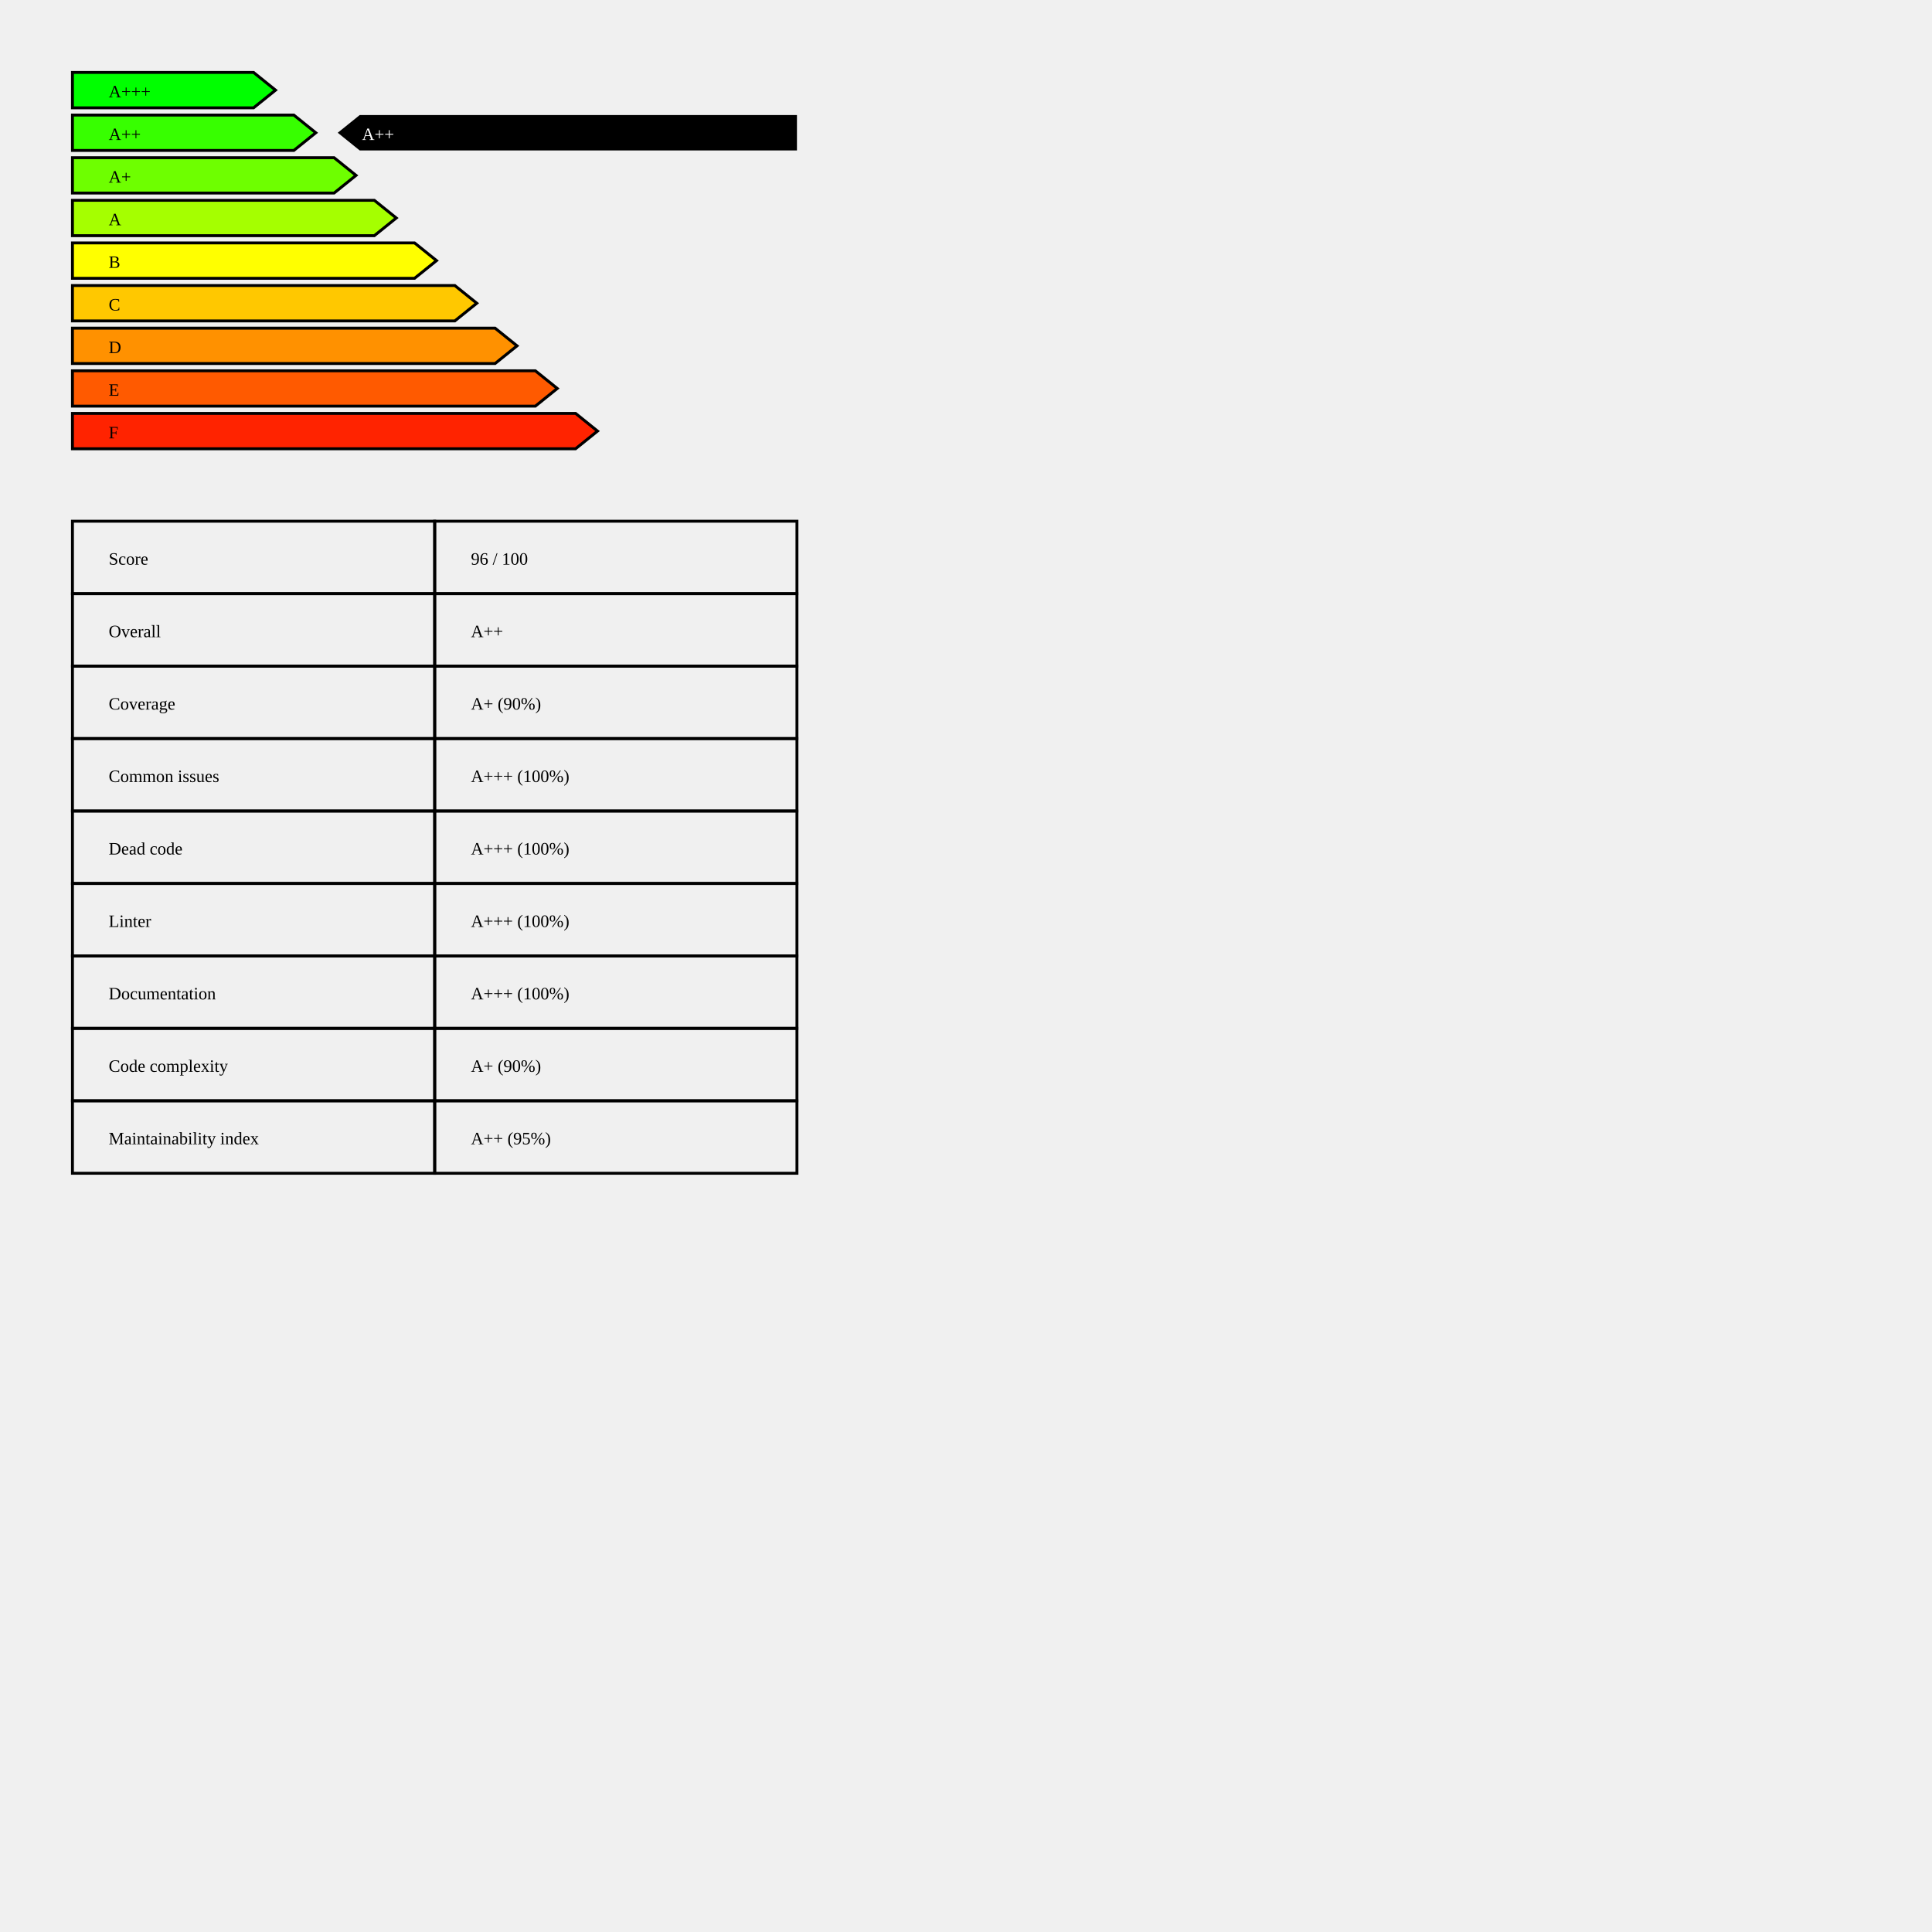
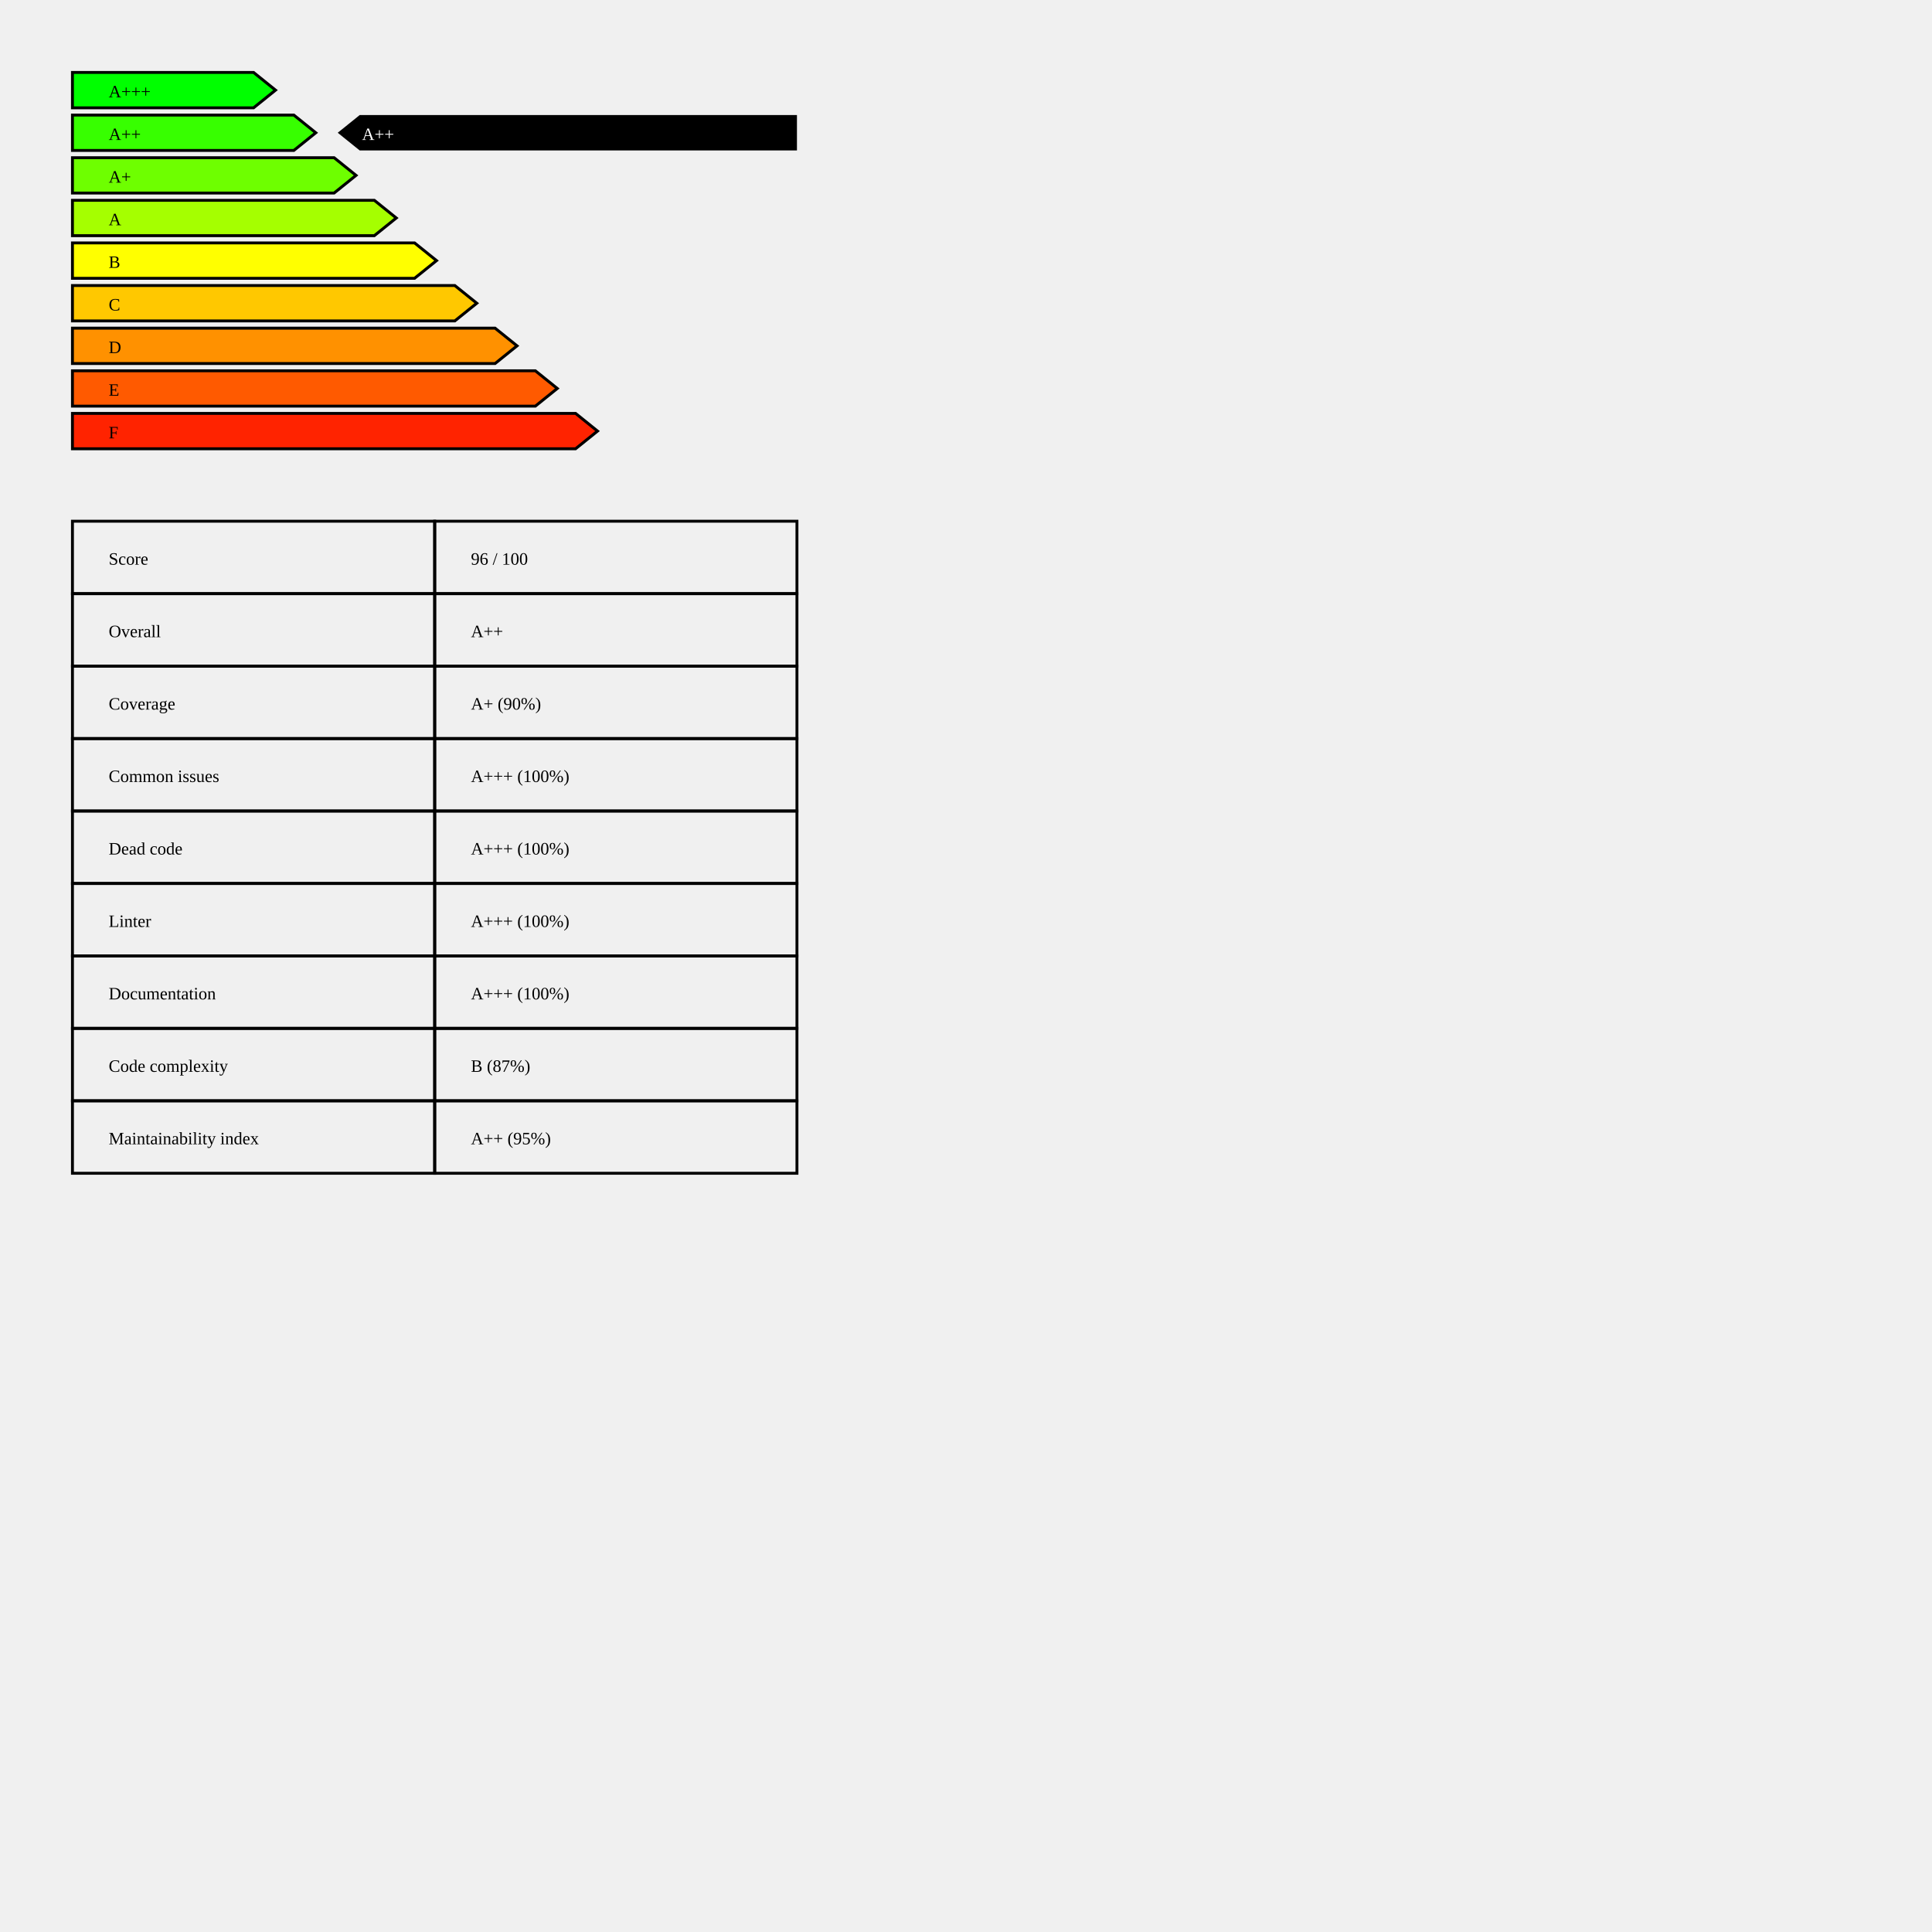
<svg xmlns="http://www.w3.org/2000/svg" baseProfile="full" height="1000pt" version="1.1" width="1000pt">
  <defs />
  <polygon points="50,50.0 175.0,50.0 190.152,62.206 175.0,74.412 50,74.412 50,50.0" style="fill:rgb(0 255 0);stroke:black;stroke-width:2;" />
  <text x="75.0" y="67.206">A+++</text>
  <polygon points="50,79.412 202.778,79.412 217.929,91.618 202.778,103.824 50,103.824 50,79.412" style="fill:rgb(55 255 0);stroke:black;stroke-width:2;" />
  <text x="75.0" y="96.618">A++</text>
  <polygon points="50,108.824 230.556,108.824 245.707,121.029 230.556,133.235 50,133.235 50,108.824" style="fill:rgb(110 255 0);stroke:black;stroke-width:2;" />
  <text x="75.0" y="126.029">A+</text>
  <polygon points="50,138.235 258.333,138.235 273.485,150.441 258.333,162.647 50,162.647 50,138.235" style="fill:rgb(165 255 0);stroke:black;stroke-width:2;" />
  <text x="75.0" y="155.441">A</text>
  <polygon points="50,167.647 286.111,167.647 301.263,179.853 286.111,192.059 50,192.059 50,167.647" style="fill:rgb(255 255 0);stroke:black;stroke-width:2;" />
  <text x="75.0" y="184.853">B</text>
  <polygon points="50,197.059 313.889,197.059 329.04,209.265 313.889,221.471 50,221.471 50,197.059" style="fill:rgb(255 200 0);stroke:black;stroke-width:2;" />
  <text x="75.0" y="214.265">C</text>
  <polygon points="50,226.471 341.667,226.471 356.818,238.676 341.667,250.882 50,250.882 50,226.471" style="fill:rgb(255 145 0);stroke:black;stroke-width:2;" />
  <text x="75.0" y="243.676">D</text>
  <polygon points="50,255.882 369.444,255.882 384.596,268.088 369.444,280.294 50,280.294 50,255.882" style="fill:rgb(255 90 0);stroke:black;stroke-width:2;" />
  <text x="75.0" y="273.088">E</text>
  <polygon points="50,285.294 397.222,285.294 412.374,297.5 397.222,309.706 50,309.706 50,285.294" style="fill:rgb(255 35 0);stroke:black;stroke-width:2;" />
  <text x="75.0" y="302.5">F</text>
  <polygon points="248.232,79.412 233.081,91.618 248.232,103.824 550,103.824 550,79.412" style="fill:black;" />
  <text fill="white" x="249.798" y="96.618">A++</text>
  <text x="75.0" y="389.706">Score</text>
  <text x="325.0" y="389.706">96 / 100</text>
  <polygon points="50,359.706 300,359.706 300,409.706 50,409.706 50,359.706" style="fill:none; stroke:black;stroke-width:2;" />
  <polygon points="300,359.706 550,359.706 550,409.706 300,409.706 300,359.706" style="fill:none; stroke:black;stroke-width:2;" />
  <text x="75.0" y="439.706">Overall</text>
  <text x="325.0" y="439.706">A++</text>
  <polygon points="50,409.706 300,409.706 300,459.706 50,459.706 50,409.706" style="fill:none; stroke:black;stroke-width:2;" />
  <polygon points="300,409.706 550,409.706 550,459.706 300,459.706 300,409.706" style="fill:none; stroke:black;stroke-width:2;" />
  <text x="75.0" y="489.706">Coverage</text>
  <text x="325.0" y="489.706">A+  (90%)</text>
  <polygon points="50,459.706 300,459.706 300,509.706 50,509.706 50,459.706" style="fill:none; stroke:black;stroke-width:2;" />
  <polygon points="300,459.706 550,459.706 550,509.706 300,509.706 300,459.706" style="fill:none; stroke:black;stroke-width:2;" />
  <text x="75.0" y="539.706">Common issues</text>
  <text x="325.0" y="539.706">A+++  (100%)</text>
  <polygon points="50,509.706 300,509.706 300,559.706 50,559.706 50,509.706" style="fill:none; stroke:black;stroke-width:2;" />
  <polygon points="300,509.706 550,509.706 550,559.706 300,559.706 300,509.706" style="fill:none; stroke:black;stroke-width:2;" />
  <text x="75.0" y="589.706">Dead code</text>
  <text x="325.0" y="589.706">A+++  (100%)</text>
  <polygon points="50,559.706 300,559.706 300,609.706 50,609.706 50,559.706" style="fill:none; stroke:black;stroke-width:2;" />
  <polygon points="300,559.706 550,559.706 550,609.706 300,609.706 300,559.706" style="fill:none; stroke:black;stroke-width:2;" />
  <text x="75.0" y="639.706">Linter</text>
  <text x="325.0" y="639.706">A+++  (100%)</text>
  <polygon points="50,609.706 300,609.706 300,659.706 50,659.706 50,609.706" style="fill:none; stroke:black;stroke-width:2;" />
  <polygon points="300,609.706 550,609.706 550,659.706 300,659.706 300,609.706" style="fill:none; stroke:black;stroke-width:2;" />
  <text x="75.0" y="689.706">Documentation</text>
  <text x="325.0" y="689.706">A+++  (100%)</text>
  <polygon points="50,659.706 300,659.706 300,709.706 50,709.706 50,659.706" style="fill:none; stroke:black;stroke-width:2;" />
  <polygon points="300,659.706 550,659.706 550,709.706 300,709.706 300,659.706" style="fill:none; stroke:black;stroke-width:2;" />
  <text x="75.0" y="739.706">Code complexity</text>
-   <text x="325.0" y="739.706">A+  (90%)</text>
+   <text x="325.0" y="739.706">B  (87%)</text>
  <polygon points="50,709.706 300,709.706 300,759.706 50,759.706 50,709.706" style="fill:none; stroke:black;stroke-width:2;" />
  <polygon points="300,709.706 550,709.706 550,759.706 300,759.706 300,709.706" style="fill:none; stroke:black;stroke-width:2;" />
  <text x="75.0" y="789.706">Maintainability index</text>
  <text x="325.0" y="789.706">A++  (95%)</text>
  <polygon points="50,759.706 300,759.706 300,809.706 50,809.706 50,759.706" style="fill:none; stroke:black;stroke-width:2;" />
  <polygon points="300,759.706 550,759.706 550,809.706 300,809.706 300,759.706" style="fill:none; stroke:black;stroke-width:2;" />
</svg>
